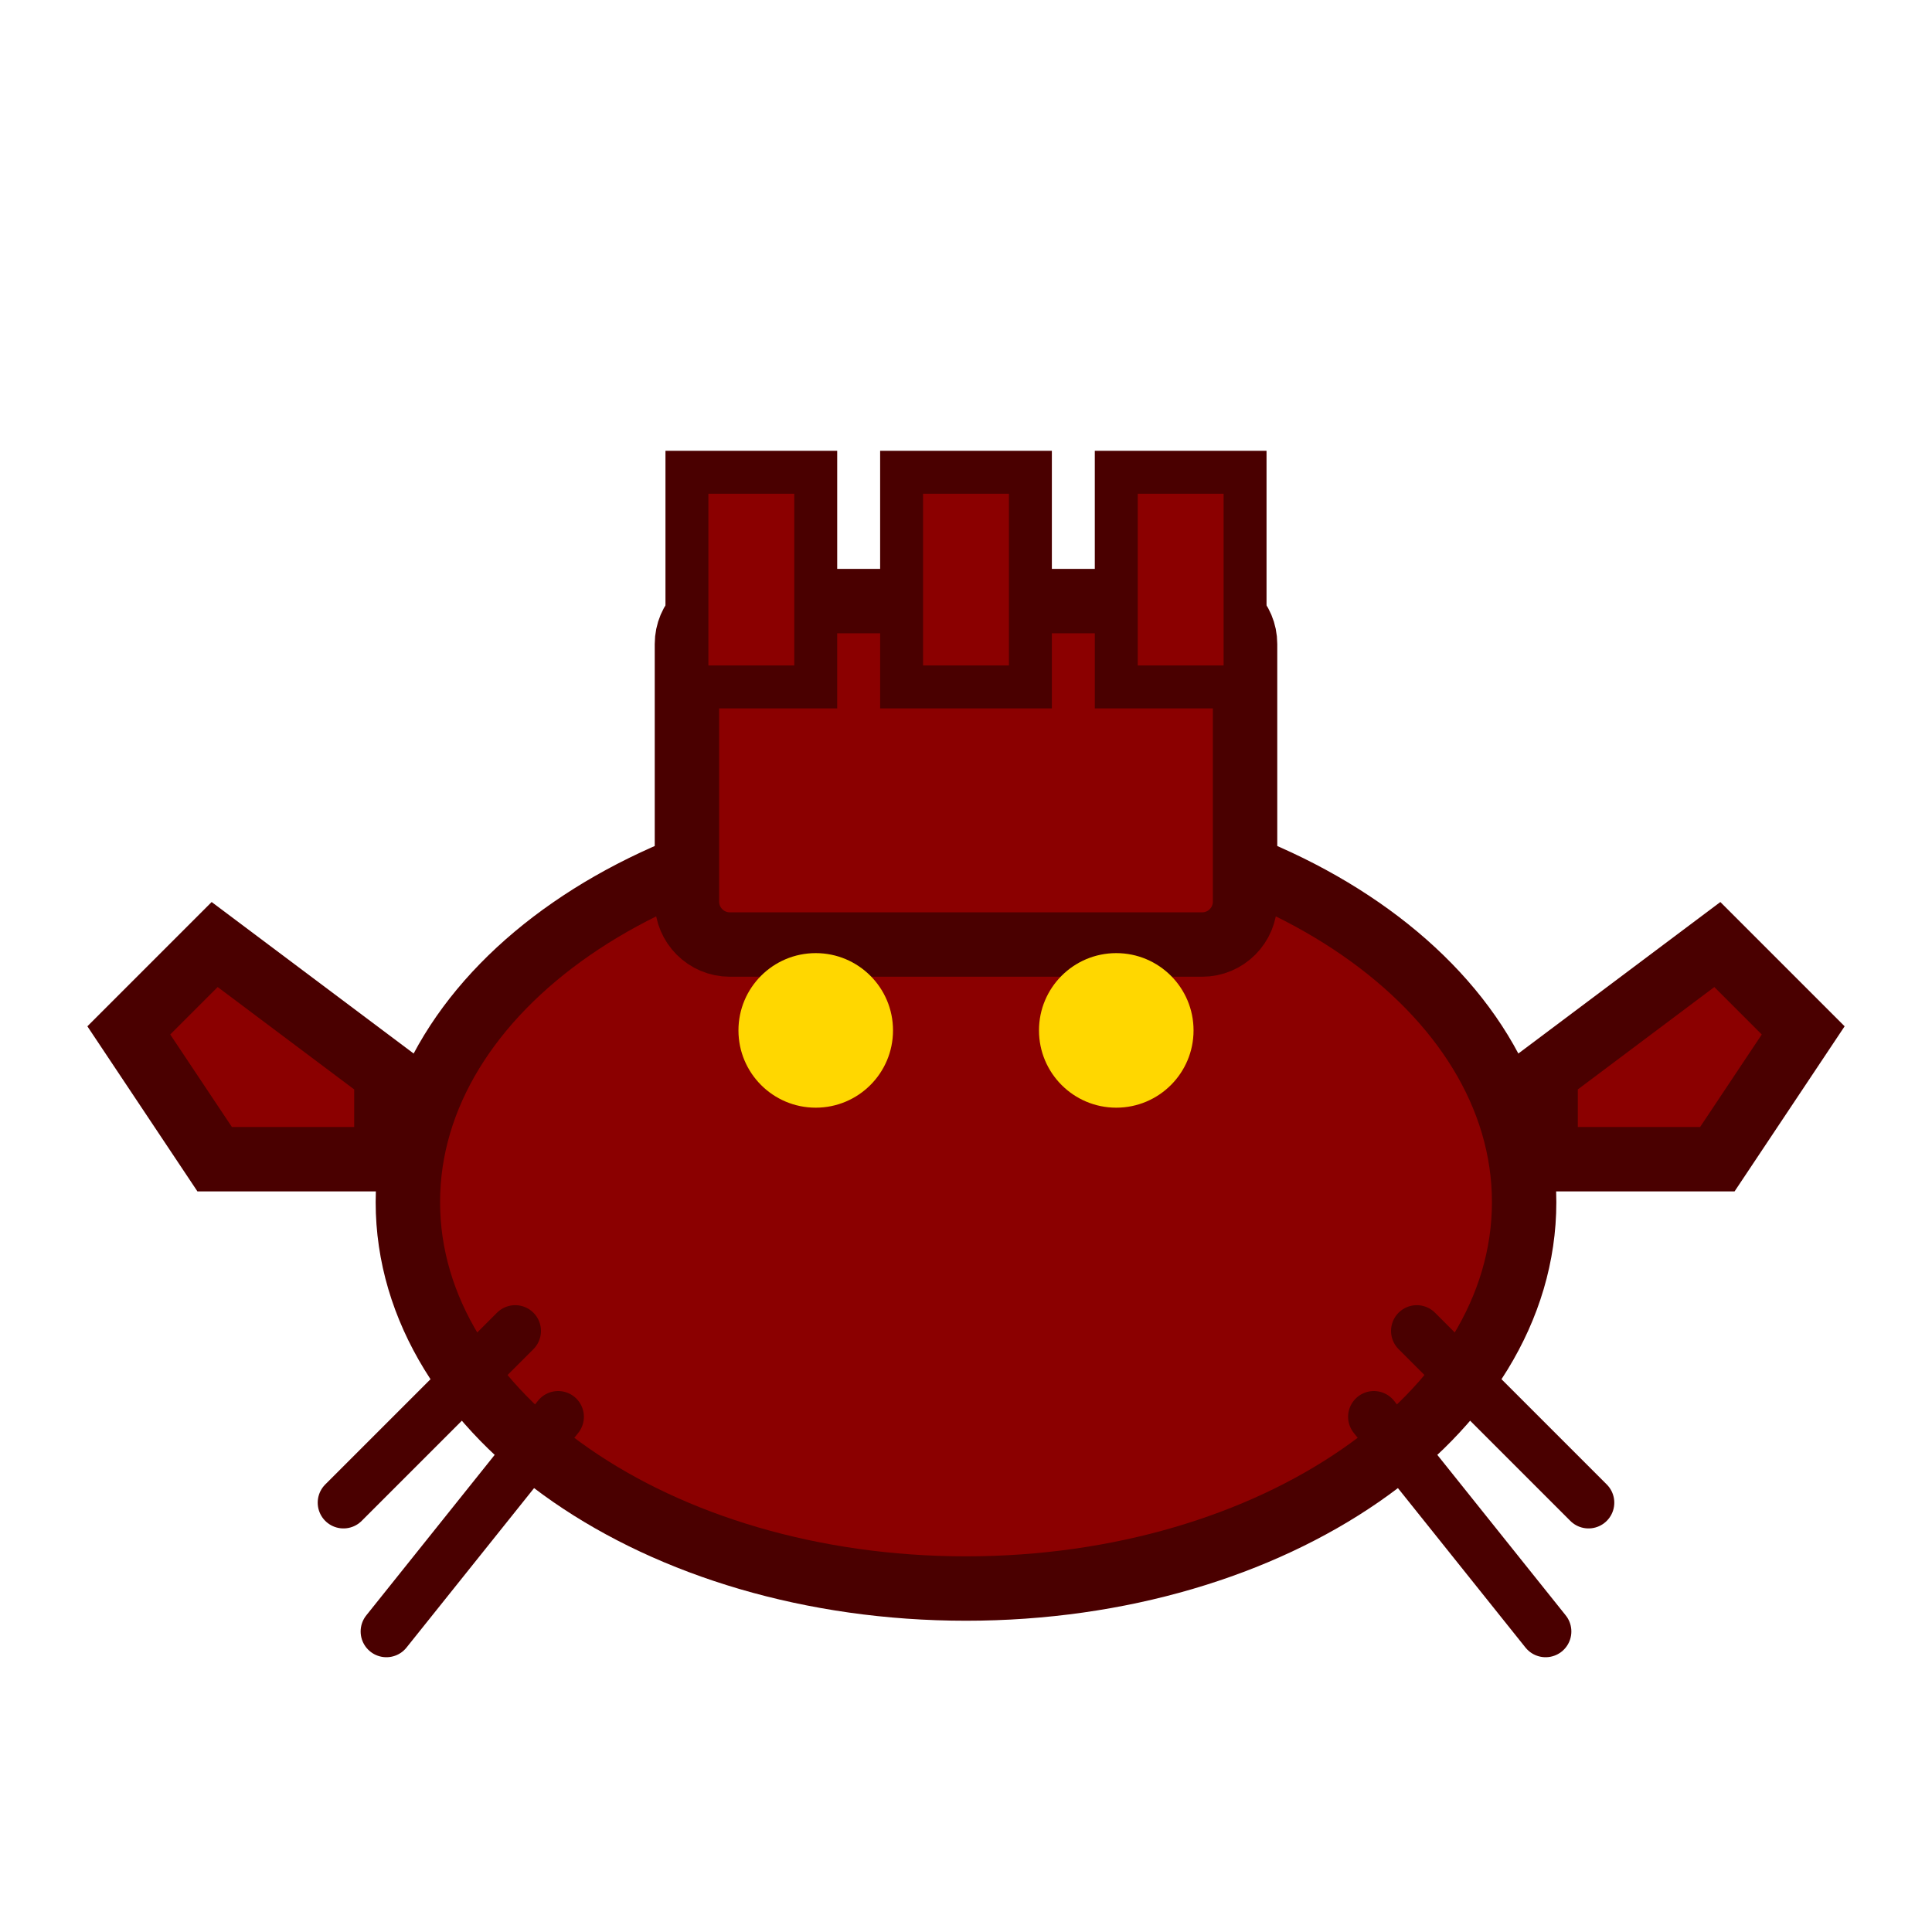
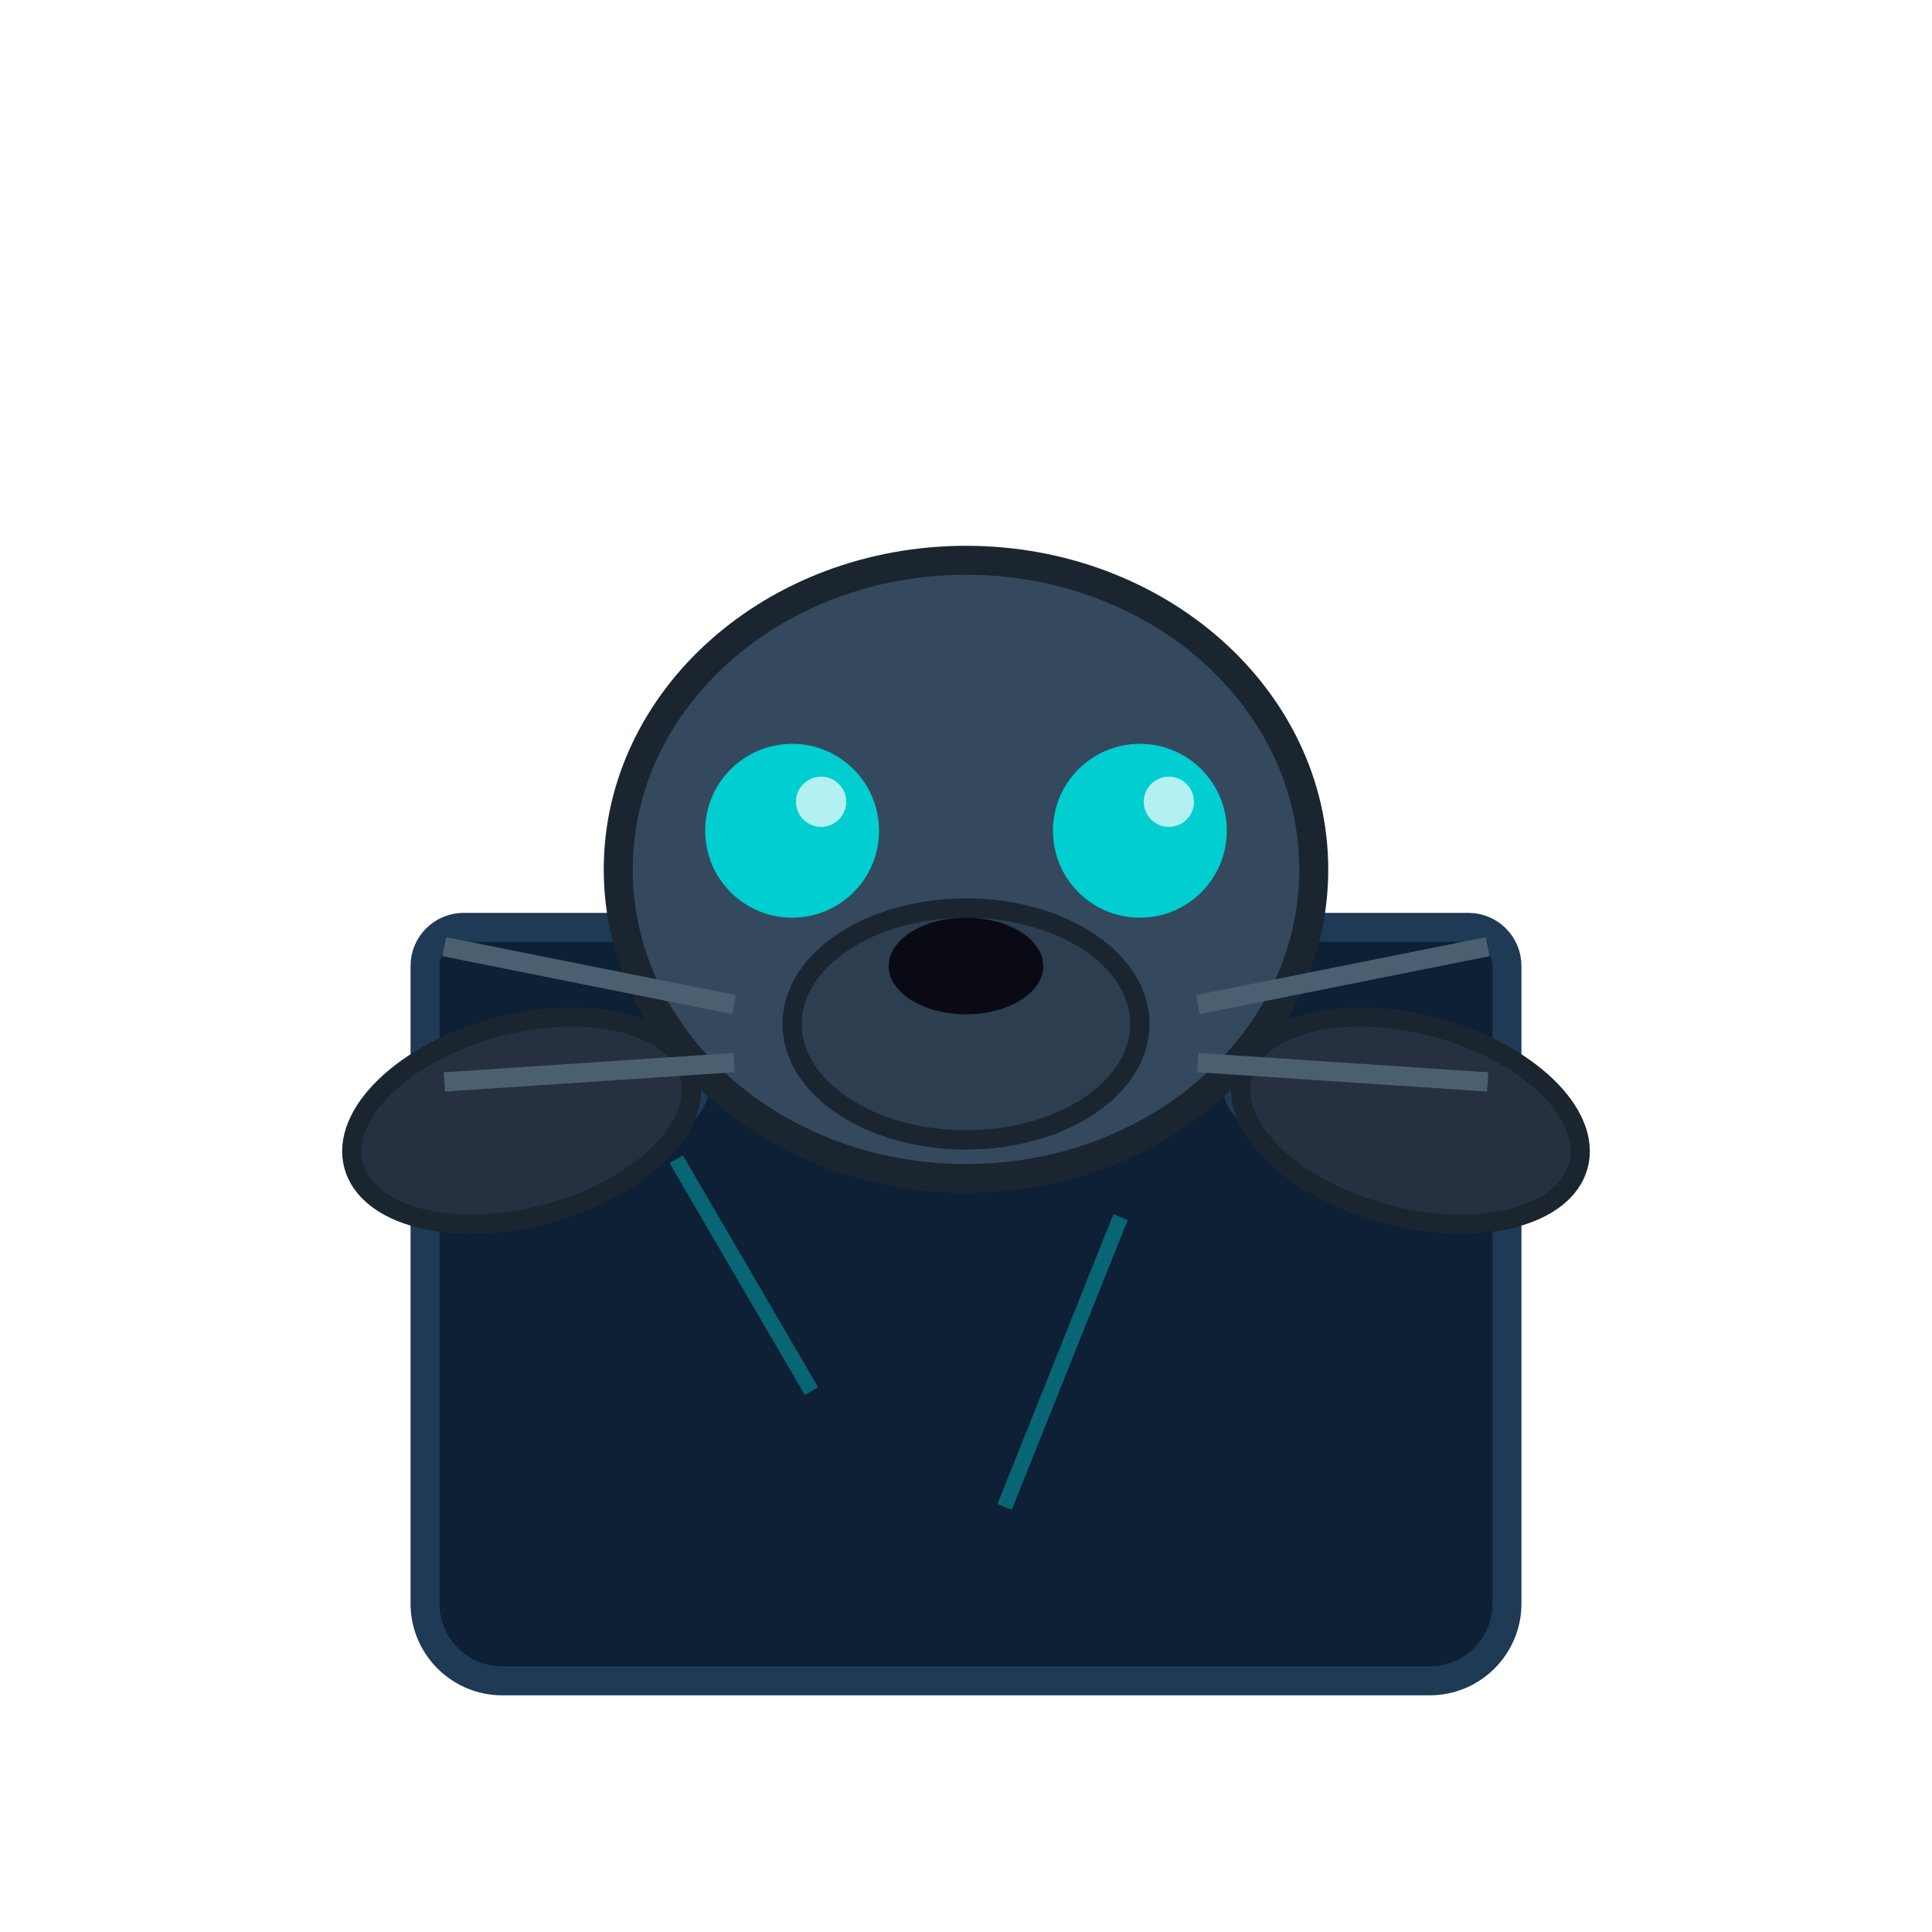
- <svg xmlns="http://www.w3.org/2000/svg" viewBox="0 0 45 45">
-   <ellipse cx="22.5" cy="28" rx="13" ry="9" fill="#8B0000" stroke="#4A0000" stroke-width="1.5" />
-   <rect x="16" y="14" width="13" height="8" fill="#8B0000" stroke="#4A0000" stroke-width="1.5" rx="1" />
-   <rect x="16" y="11" width="3" height="5" fill="#8B0000" stroke="#4A0000" stroke-width="1" />
-   <rect x="21" y="11" width="3" height="5" fill="#8B0000" stroke="#4A0000" stroke-width="1" />
-   <rect x="26" y="11" width="3" height="5" fill="#8B0000" stroke="#4A0000" stroke-width="1" />
-   <circle cx="19" cy="24" r="1.8" fill="#FFD700" />
-   <circle cx="26" cy="24" r="1.8" fill="#FFD700" />
-   <path d="M9 25 L5 22 L3 24 L5 27 L9 27 Z" fill="#8B0000" stroke="#4A0000" stroke-width="1.5" />
-   <path d="M36 25 L40 22 L42 24 L40 27 L36 27 Z" fill="#8B0000" stroke="#4A0000" stroke-width="1.5" />
-   <line x1="12" y1="31" x2="8" y2="35" stroke="#4A0000" stroke-width="1.2" stroke-linecap="round" />
-   <line x1="33" y1="31" x2="37" y2="35" stroke="#4A0000" stroke-width="1.2" stroke-linecap="round" />
-   <line x1="13" y1="33" x2="9" y2="38" stroke="#4A0000" stroke-width="1.2" stroke-linecap="round" />
-   <line x1="32" y1="33" x2="36" y2="38" stroke="#4A0000" stroke-width="1.2" stroke-linecap="round" />
+ <svg xmlns="http://www.w3.org/2000/svg" viewBox="0 0 100 100">
+   <rect x="22" y="55" width="56" height="32" rx="4" fill="#0d2035" stroke="#1e3a55" stroke-width="1.5" />
+   <rect x="22" y="48" width="14" height="10" rx="2" fill="#0d2035" stroke="#1e3a55" stroke-width="1.5" />
+   <rect x="43" y="48" width="14" height="10" rx="2" fill="#0d2035" stroke="#1e3a55" stroke-width="1.5" />
+   <rect x="64" y="48" width="14" height="10" rx="2" fill="#0d2035" stroke="#1e3a55" stroke-width="1.5" />
+   <line x1="35" y1="60" x2="42" y2="72" stroke="#00CED1" stroke-width="0.8" opacity="0.4" />
+   <line x1="58" y1="63" x2="52" y2="78" stroke="#00CED1" stroke-width="0.8" opacity="0.4" />
+   <ellipse cx="50" cy="45" rx="18" ry="16" fill="#34495E" stroke="#1a2530" stroke-width="1.5" />
+   <ellipse cx="50" cy="53" rx="9" ry="6" fill="#2C3E50" stroke="#1a2530" stroke-width="1" />
+   <ellipse cx="50" cy="50" rx="4" ry="2.5" fill="#0a0a14" />
+   <circle cx="41" cy="43" r="4.5" fill="#00CED1" />
+   <circle cx="59" cy="43" r="4.5" fill="#00CED1" />
+   <circle cx="42.5" cy="41.5" r="1.3" fill="rgba(255,255,255,0.7)" />
+   <circle cx="60.5" cy="41.5" r="1.3" fill="rgba(255,255,255,0.7)" />
+   <ellipse cx="27" cy="58" rx="9" ry="5" fill="#263040" stroke="#1a2530" stroke-width="1" transform="rotate(-15 27 58)" />
+   <ellipse cx="73" cy="58" rx="9" ry="5" fill="#263040" stroke="#1a2530" stroke-width="1" transform="rotate(15 73 58)" />
+   <line x1="38" y1="52" x2="23" y2="49" stroke="#4a6070" stroke-width="1" />
+   <line x1="38" y1="55" x2="23" y2="56" stroke="#4a6070" stroke-width="1" />
+   <line x1="62" y1="52" x2="77" y2="49" stroke="#4a6070" stroke-width="1" />
+   <line x1="62" y1="55" x2="77" y2="56" stroke="#4a6070" stroke-width="1" />
</svg>
